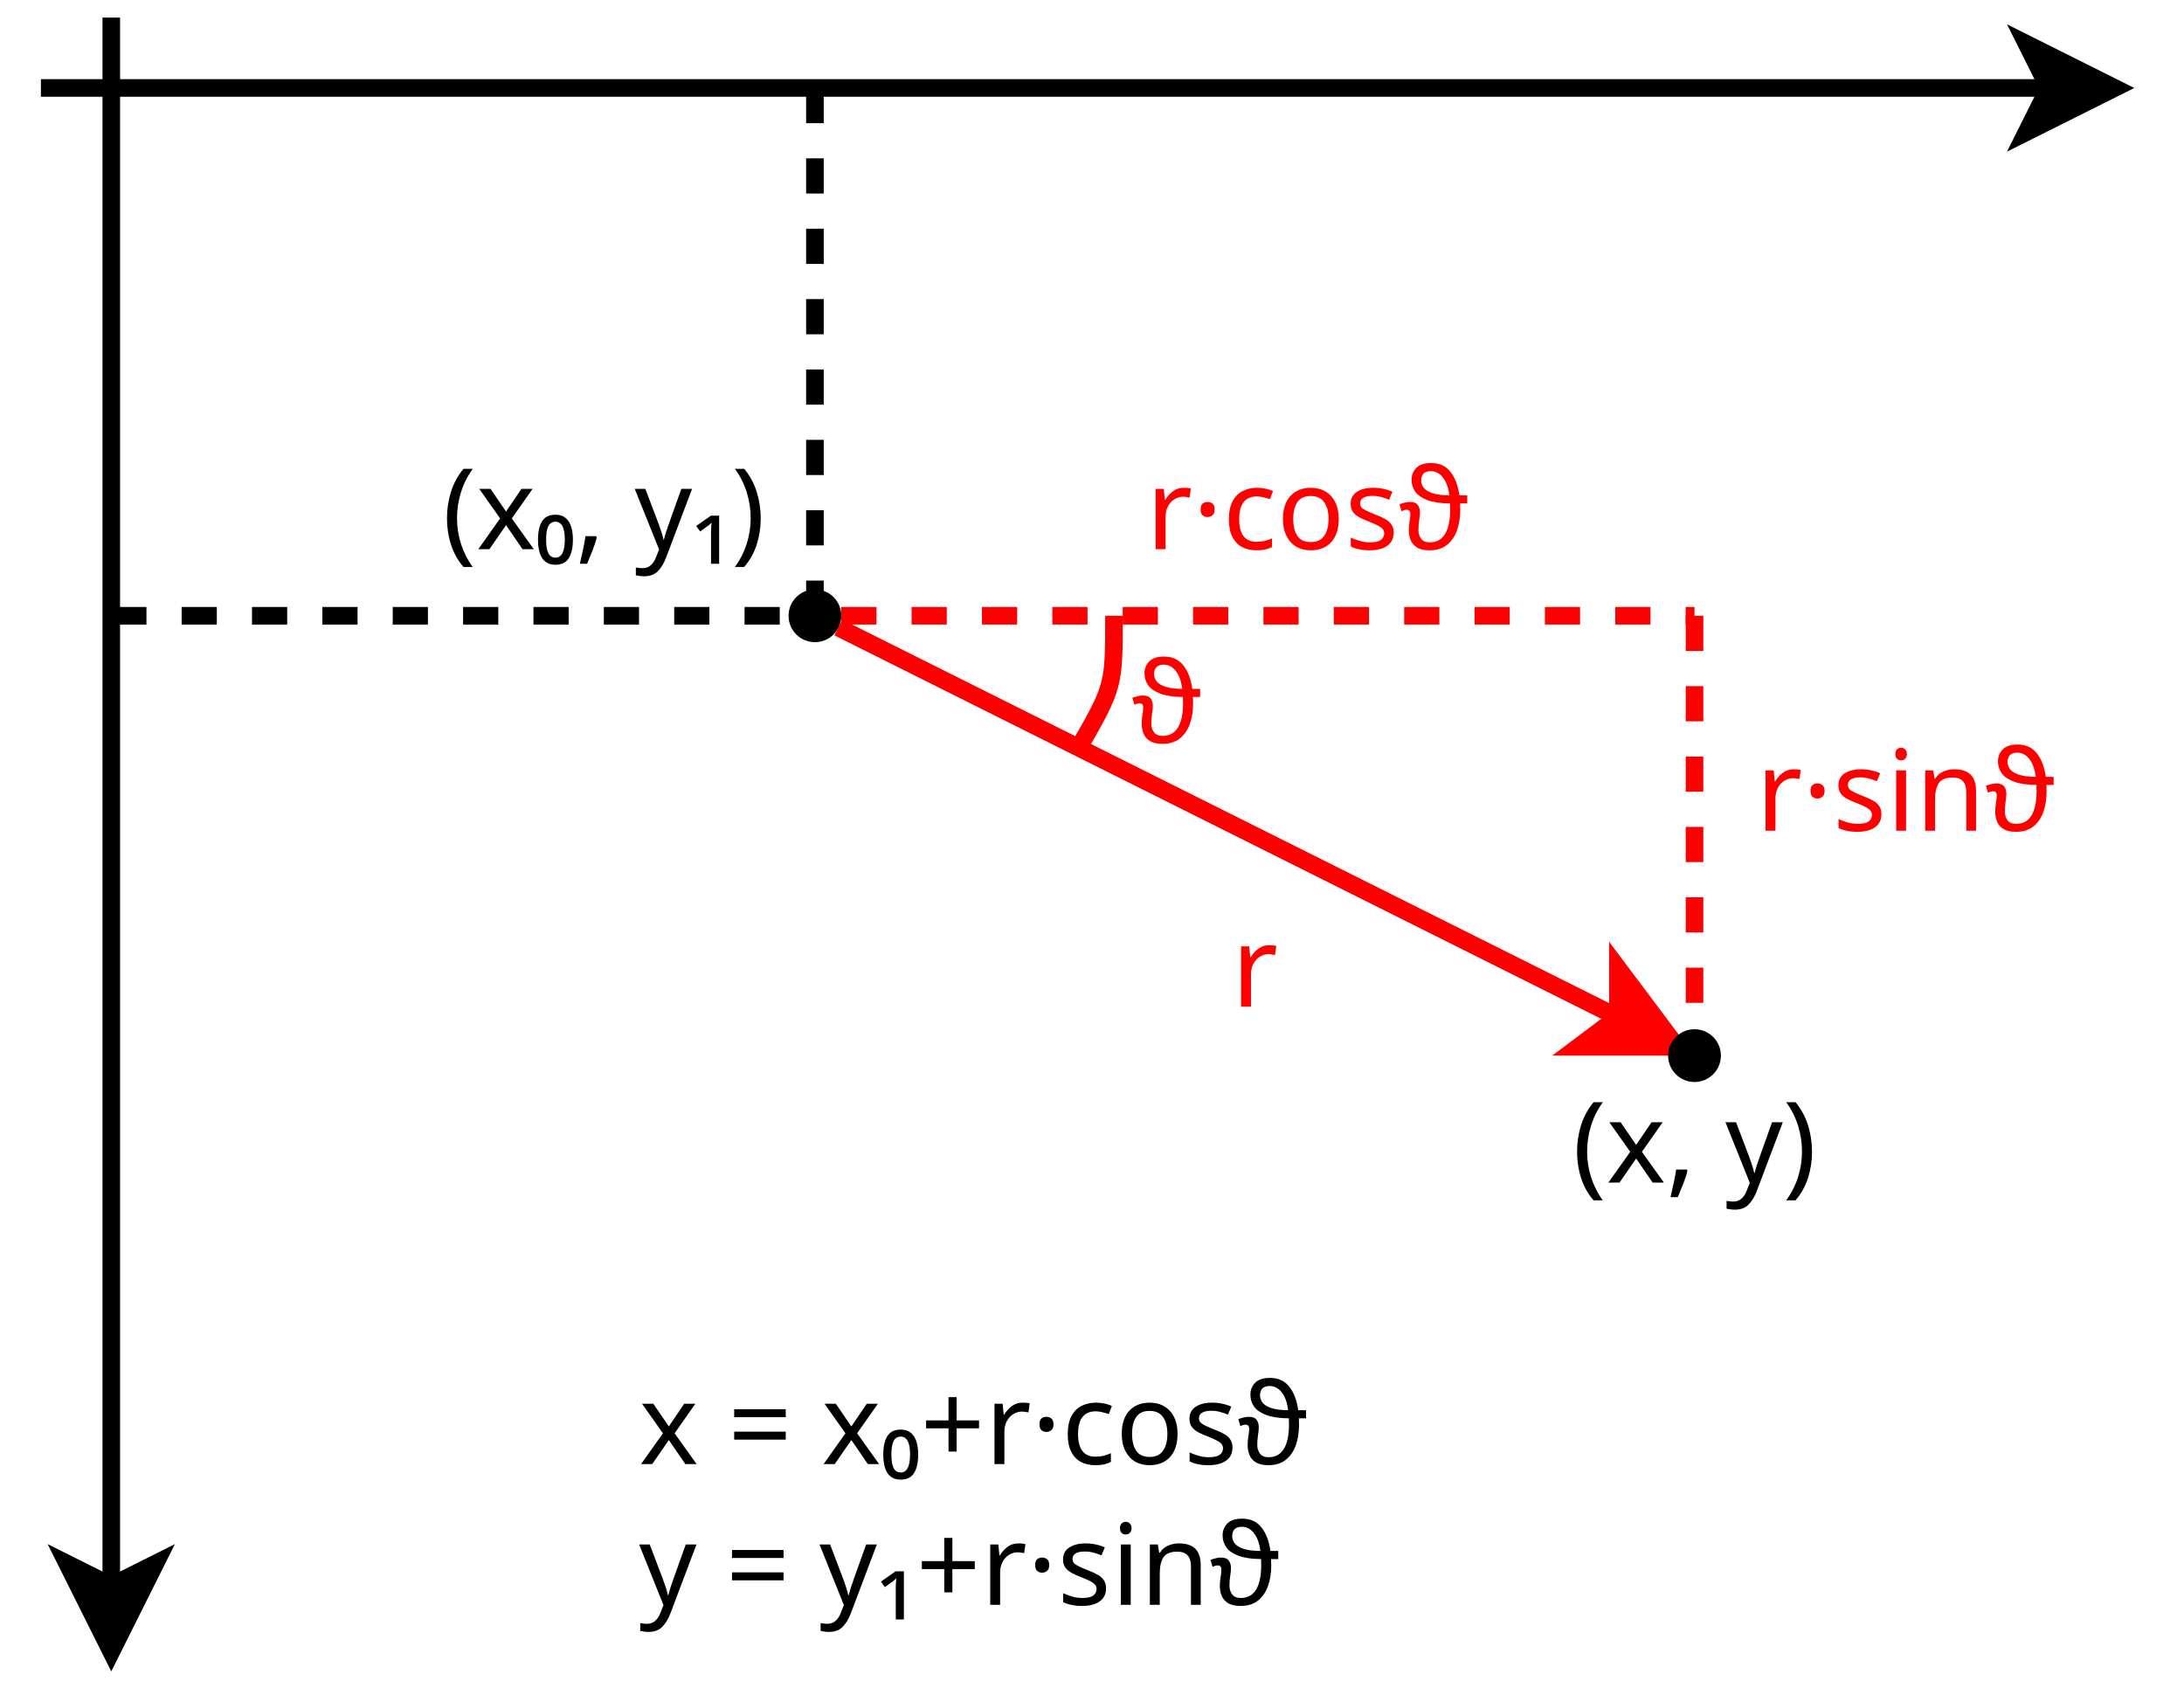
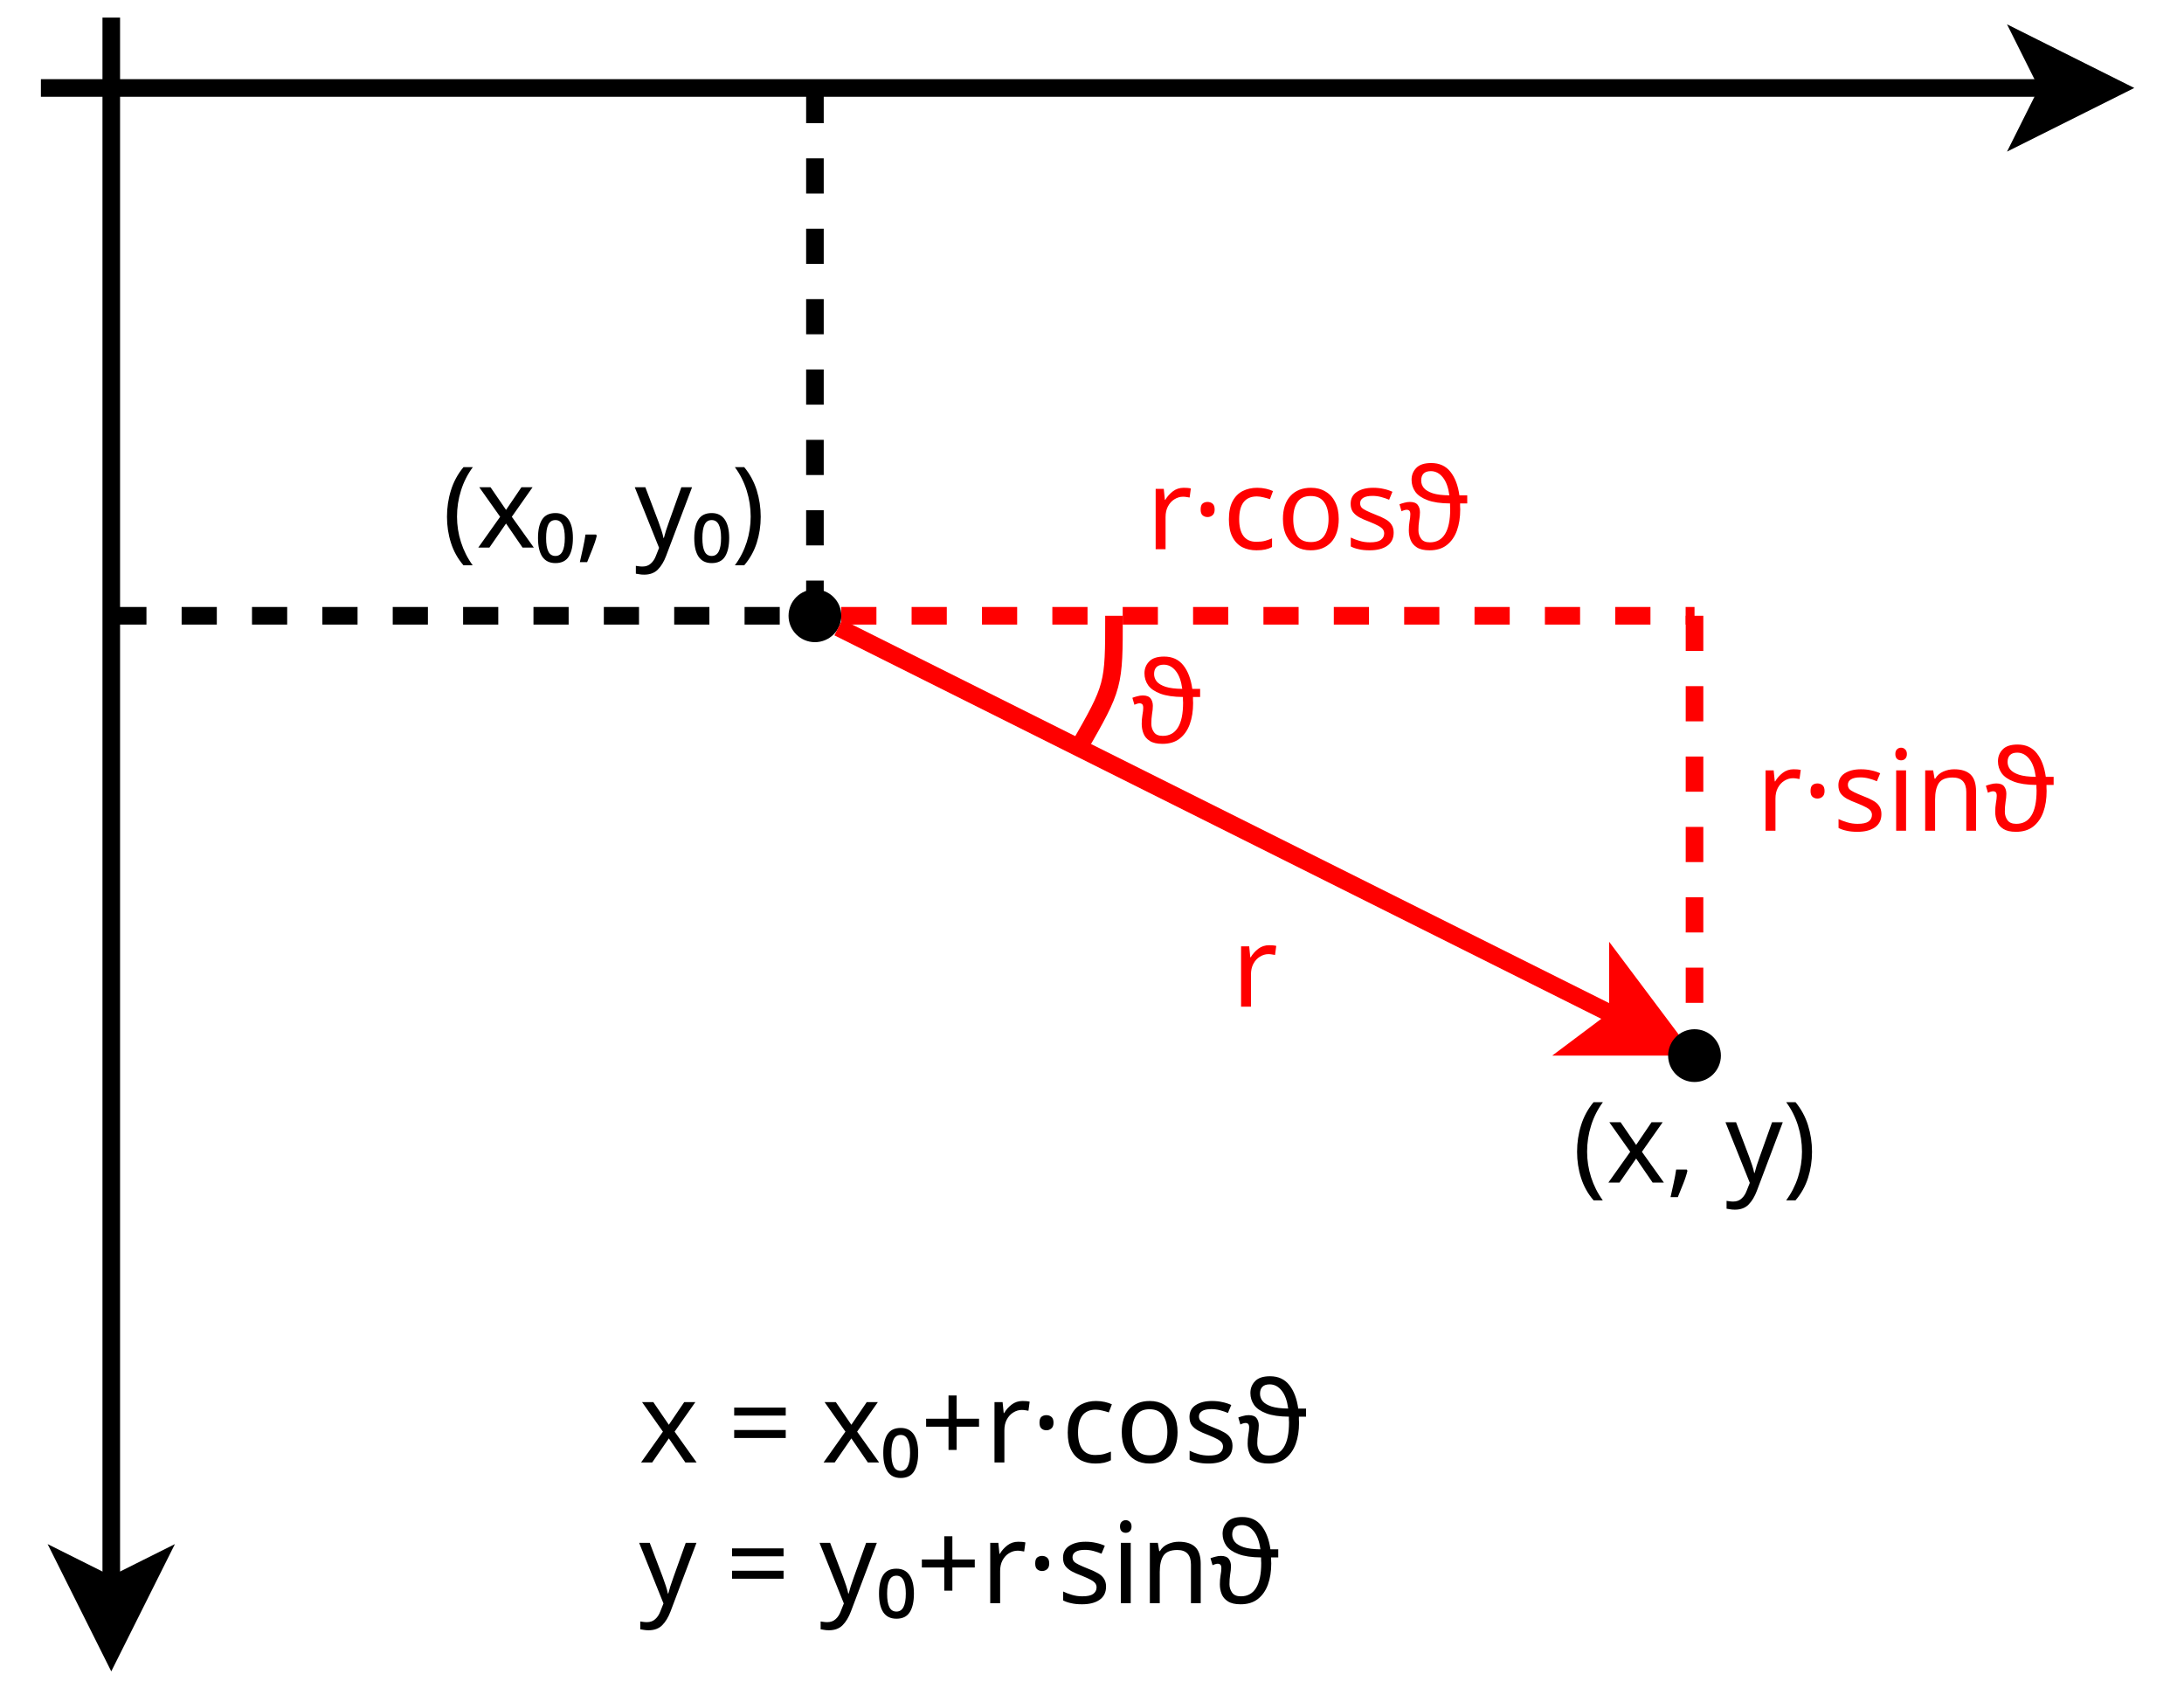
<svg xmlns="http://www.w3.org/2000/svg" width="13cm" height="10cm" viewBox="291 190 241 191">
  <defs />
  <g id="Background">
    <g>
      <line style="fill: none; stroke-opacity: 1; stroke-width: 2; stroke: #000000" x1="292" y1="200" x2="520.264" y2="200" />
      <polygon style="fill: #000000; fill-opacity: 1; stroke-opacity: 1; stroke-width: 2; stroke: #000000" fill-rule="evenodd" points="527.764,200 517.764,205 520.264,200 517.764,195 " />
    </g>
    <g>
      <line style="fill: none; stroke-opacity: 1; stroke-width: 2; stroke: #000000" x1="300" y1="192" x2="300" y2="370.264" />
      <polygon style="fill: #000000; fill-opacity: 1; stroke-opacity: 1; stroke-width: 2; stroke: #000000" fill-rule="evenodd" points="300,377.764 295,367.764 300,370.264 305,367.764 " />
    </g>
    <ellipse style="fill: #000000; fill-opacity: 1; stroke-opacity: 1; stroke-width: 2; stroke: #000000" cx="380" cy="260" rx="2" ry="2" />
    <line style="fill: none; stroke-opacity: 1; stroke-width: 2; stroke-dasharray: 4; stroke: #000000" x1="300" y1="260" x2="377.012" y2="260" />
    <line style="fill: none; stroke-opacity: 1; stroke-width: 2; stroke-dasharray: 4; stroke: #000000" x1="380" y1="200" x2="380" y2="258" />
    <g>
      <line style="fill: none; stroke-opacity: 1; stroke-width: 2; stroke: #ff0000" x1="382.661" y1="261.331" x2="471.292" y2="305.646" />
      <polygon style="fill: #ff0000; fill-opacity: 1; stroke-opacity: 1; stroke-width: 2; stroke: #ff0000" fill-rule="evenodd" points="478,309 466.82,309 471.292,305.646 471.292,300.056 " />
    </g>
    <line style="fill: none; stroke-opacity: 1; stroke-width: 2; stroke-dasharray: 4; stroke: #ff0000" x1="382.991" y1="260" x2="480" y2="260" />
    <line style="fill: none; stroke-opacity: 1; stroke-width: 2; stroke-dasharray: 4; stroke: #ff0000" x1="480" y1="260" x2="480" y2="310" />
    <text font-size="12.8" style="fill: #ff0000; fill-opacity: 1; stroke: none;text-anchor:middle;font-family:sans-serif;font-style:normal;font-weight:normal" x="436" y="252.431">
      <tspan x="436" y="252.431">r·cosϑ</tspan>
    </text>
    <text font-size="12.8" style="fill: #ff0000; fill-opacity: 1; stroke: none;text-anchor:middle;font-family:sans-serif;font-style:normal;font-weight:normal" x="420" y="274.431">
      <tspan x="420" y="274.431">ϑ</tspan>
    </text>
    <text font-size="12.8" style="fill: #ff0000; fill-opacity: 1; stroke: none;text-anchor:middle;font-family:sans-serif;font-style:normal;font-weight:normal" x="504" y="284.431">
      <tspan x="504" y="284.431">r·sinϑ</tspan>
    </text>
-     <text font-size="12.8" style="fill: #000000; fill-opacity: 1; stroke: none;text-anchor:middle;font-family:sans-serif;font-style:normal;font-weight:normal" x="356" y="252.431">
-       <tspan x="356" y="252.431">(x₀, y₁)</tspan>
+     <text font-size="12.8" style="fill: #000000; fill-opacity: 1; stroke: none;text-anchor:middle;font-family:sans-serif;font-style:normal;font-weight:normal" x="356" y="252.245">
+       <tspan x="356" y="252.245">(x₀, y₀)</tspan>
    </text>
    <text font-size="12.8" style="fill: #000000; fill-opacity: 1; stroke: none;text-anchor:middle;font-family:sans-serif;font-style:normal;font-weight:normal" x="480" y="324.431">
      <tspan x="480" y="324.431">(x, y)</tspan>
    </text>
-     <text font-size="12.8" style="fill: #000000; fill-opacity: 1; stroke: none;text-anchor:start;font-family:sans-serif;font-style:normal;font-weight:normal" x="360" y="356.431">
-       <tspan x="360" y="356.431">x = x₀+r·cosϑ</tspan>
-       <tspan x="360" y="372.431">y = y₁+r·sinϑ</tspan>
+     <text font-size="12.8" style="fill: #000000; fill-opacity: 1; stroke: none;text-anchor:start;font-family:sans-serif;font-style:normal;font-weight:normal" x="360" y="356.245">
+       <tspan x="360" y="356.245">x = x₀+r·cosϑ</tspan>
+       <tspan x="360" y="372.245">y = y₀+r·sinϑ</tspan>
    </text>
    <text font-size="12.8" style="fill: #ff0000; fill-opacity: 1; stroke: none;text-anchor:middle;font-family:sans-serif;font-style:normal;font-weight:normal" x="430" y="304.431">
      <tspan x="430" y="304.431">r</tspan>
    </text>
    <ellipse style="fill: #000000; fill-opacity: 1; stroke-opacity: 1; stroke-width: 2; stroke: #000000" cx="480" cy="310" rx="2" ry="2" />
    <path style="fill: none; stroke-opacity: 1; stroke-width: 2; stroke: #ff0000" d="M 414 260 C 414,268 414,268 410,275" />
  </g>
</svg>
